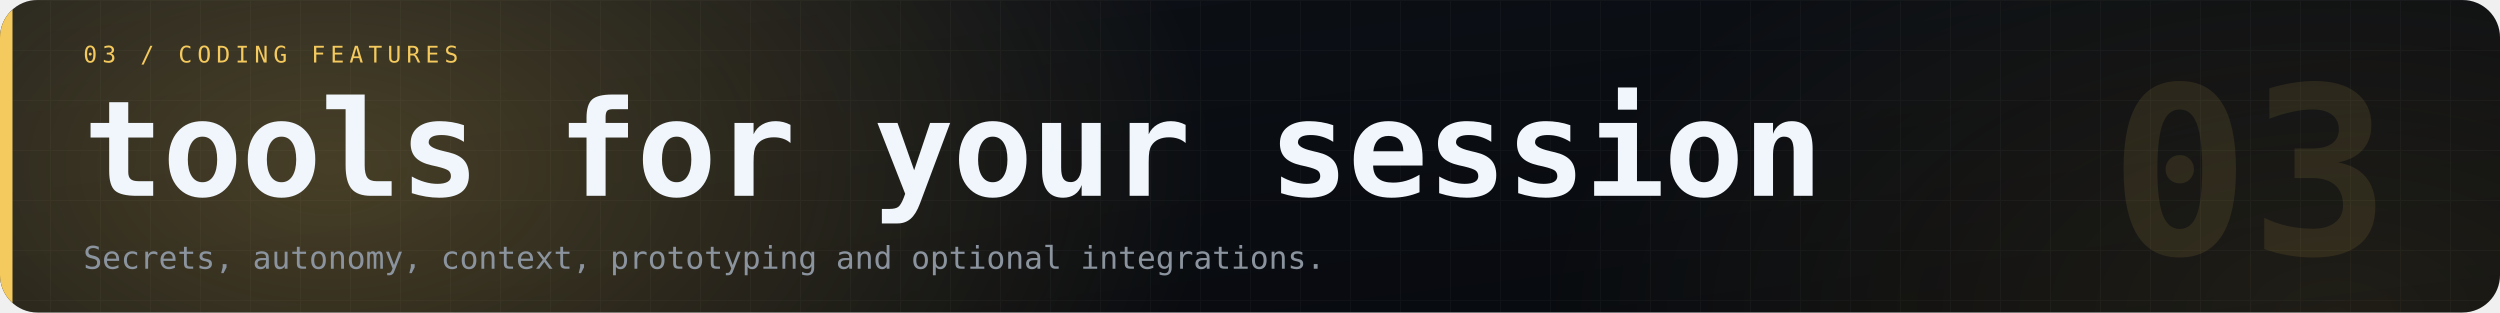
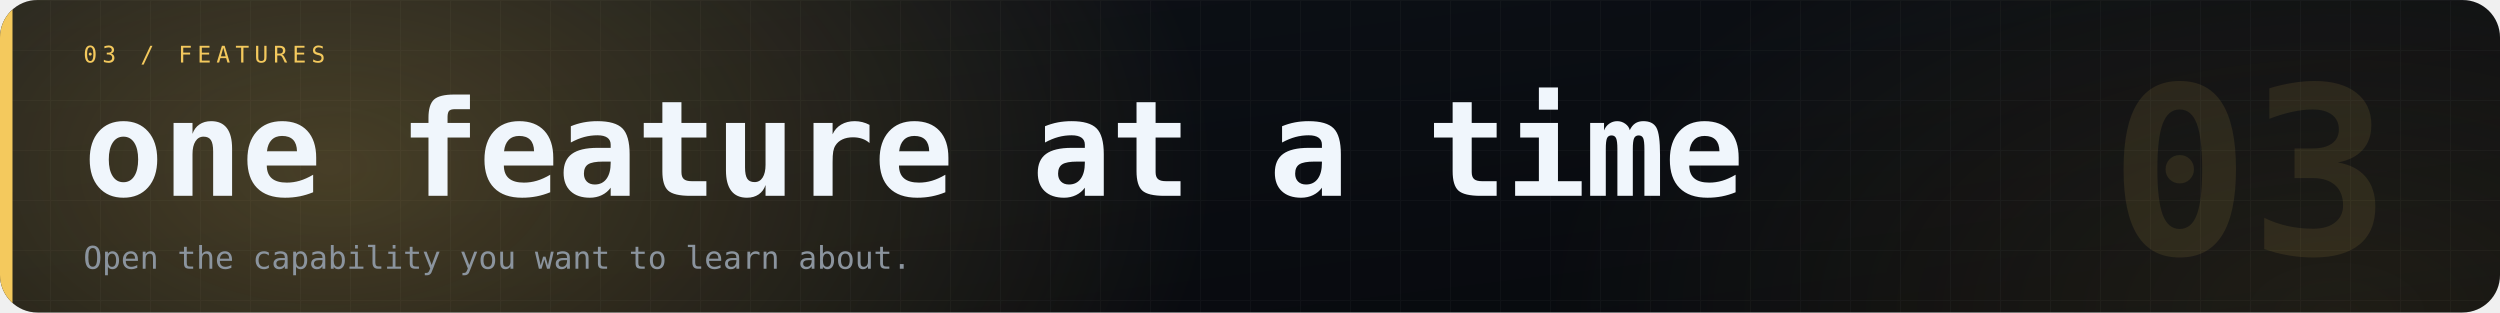
<svg xmlns="http://www.w3.org/2000/svg" viewBox="0 0 1200 150" width="1200" height="150" role="img" aria-labelledby="t-chapter-features d-chapter-features">
  <defs>
    <linearGradient id="bg-chapter-features" x1="0" y1="0" x2="1" y2="1">
      <stop offset="0" stop-color="#0d1117" />
      <stop offset="1" stop-color="#07090d" />
    </linearGradient>
    <radialGradient id="glow-chapter-features" cx="0.5" cy="0.5" r="0.5">
      <stop offset="0" stop-color="#f4c95d" stop-opacity="0.26" />
      <stop offset="1" stop-color="#f4c95d" stop-opacity="0" />
    </radialGradient>
    <pattern id="grid-chapter-features" width="24" height="24" patternUnits="userSpaceOnUse">
      <path d="M24 0H0V24" fill="none" stroke="#ffffff" stroke-opacity="0.028" stroke-width="1" />
    </pattern>
    <marker id="arrow-chapter-features" viewBox="0 0 10 10" refX="8" refY="5" markerWidth="8" markerHeight="8" orient="auto-start-reverse">
      <path d="M0 0 L10 5 L0 10 Z" fill="#f4c95d" />
    </marker>
    <clipPath id="frame-chapter-features">
      <rect x="0" y="0" width="1200" height="150" rx="18" />
    </clipPath>
  </defs>
  <g clip-path="url(#frame-chapter-features)" font-family="ui-monospace, SFMono-Regular, 'JetBrains Mono', Menlo, Consolas, monospace">
    <rect width="1200" height="150" fill="url(#bg-chapter-features)" />
    <rect width="1200" height="150" fill="url(#grid-chapter-features)" />
    <ellipse cx="160" cy="80" rx="420" ry="260" fill="url(#glow-chapter-features)" />
    <ellipse cx="1120" cy="150" rx="380" ry="220" fill="url(#glow-chapter-features)" opacity="0.4" />
    <rect x="0" y="0" width="6" height="150" fill="#f4c95d" />
-     <text x="40" y="30" font-size="11" fill="#f4c95d" letter-spacing="2.5">03 / CODING FEATURES</text>
-     <text x="40" y="94" font-size="64" font-weight="700" fill="#f0f6fc" letter-spacing="-0.6">tools for your session</text>
-     <text x="40" y="129" font-size="15" fill="#8b949e">Secrets, autonomy, context, prototyping and optional integrations.</text>
+     <text x="40" y="30" font-size="11" fill="#f4c95d" letter-spacing="2.5">03 / FEATURES</text>
+     <text x="40" y="94" font-size="64" font-weight="700" fill="#f0f6fc" letter-spacing="-0.6">one feature at a time</text>
+     <text x="40" y="129" font-size="15" fill="#8b949e">Open the capability you want to learn about.</text>
    <text x="1080" y="122" font-size="112" font-weight="700" fill="#f4c95d" fill-opacity="0.10" text-anchor="middle">03</text>
  </g>
</svg>
